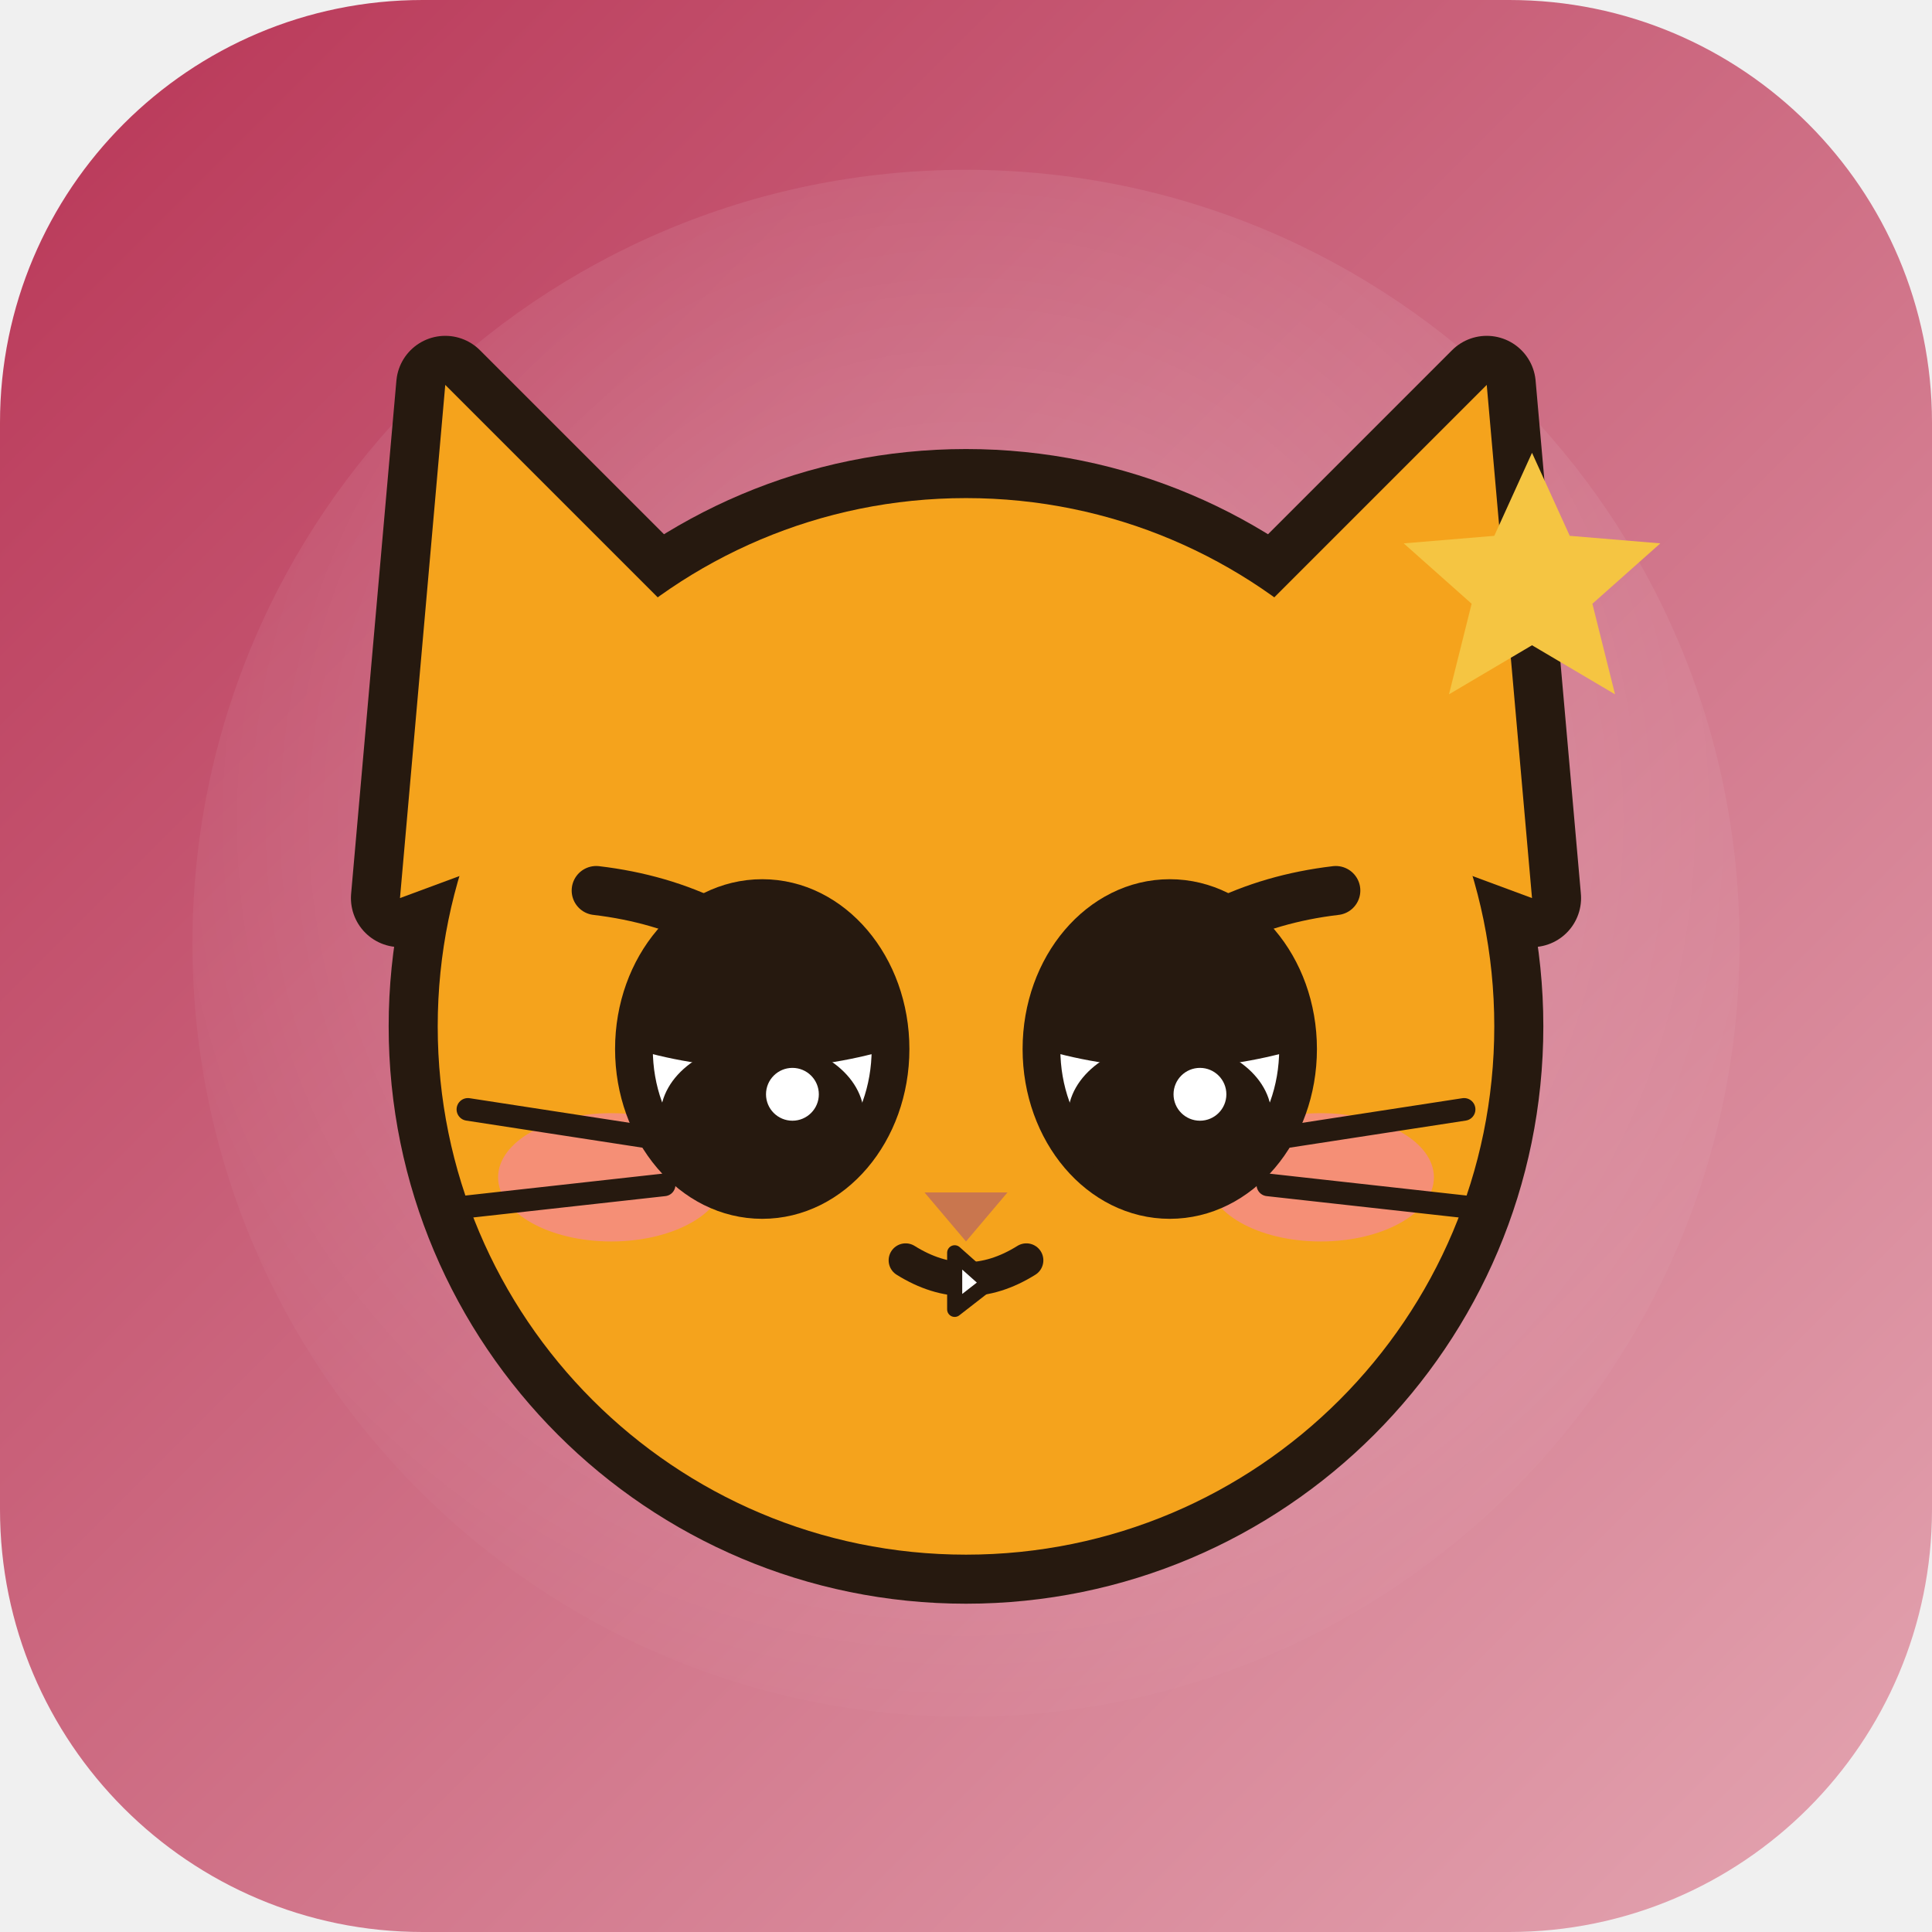
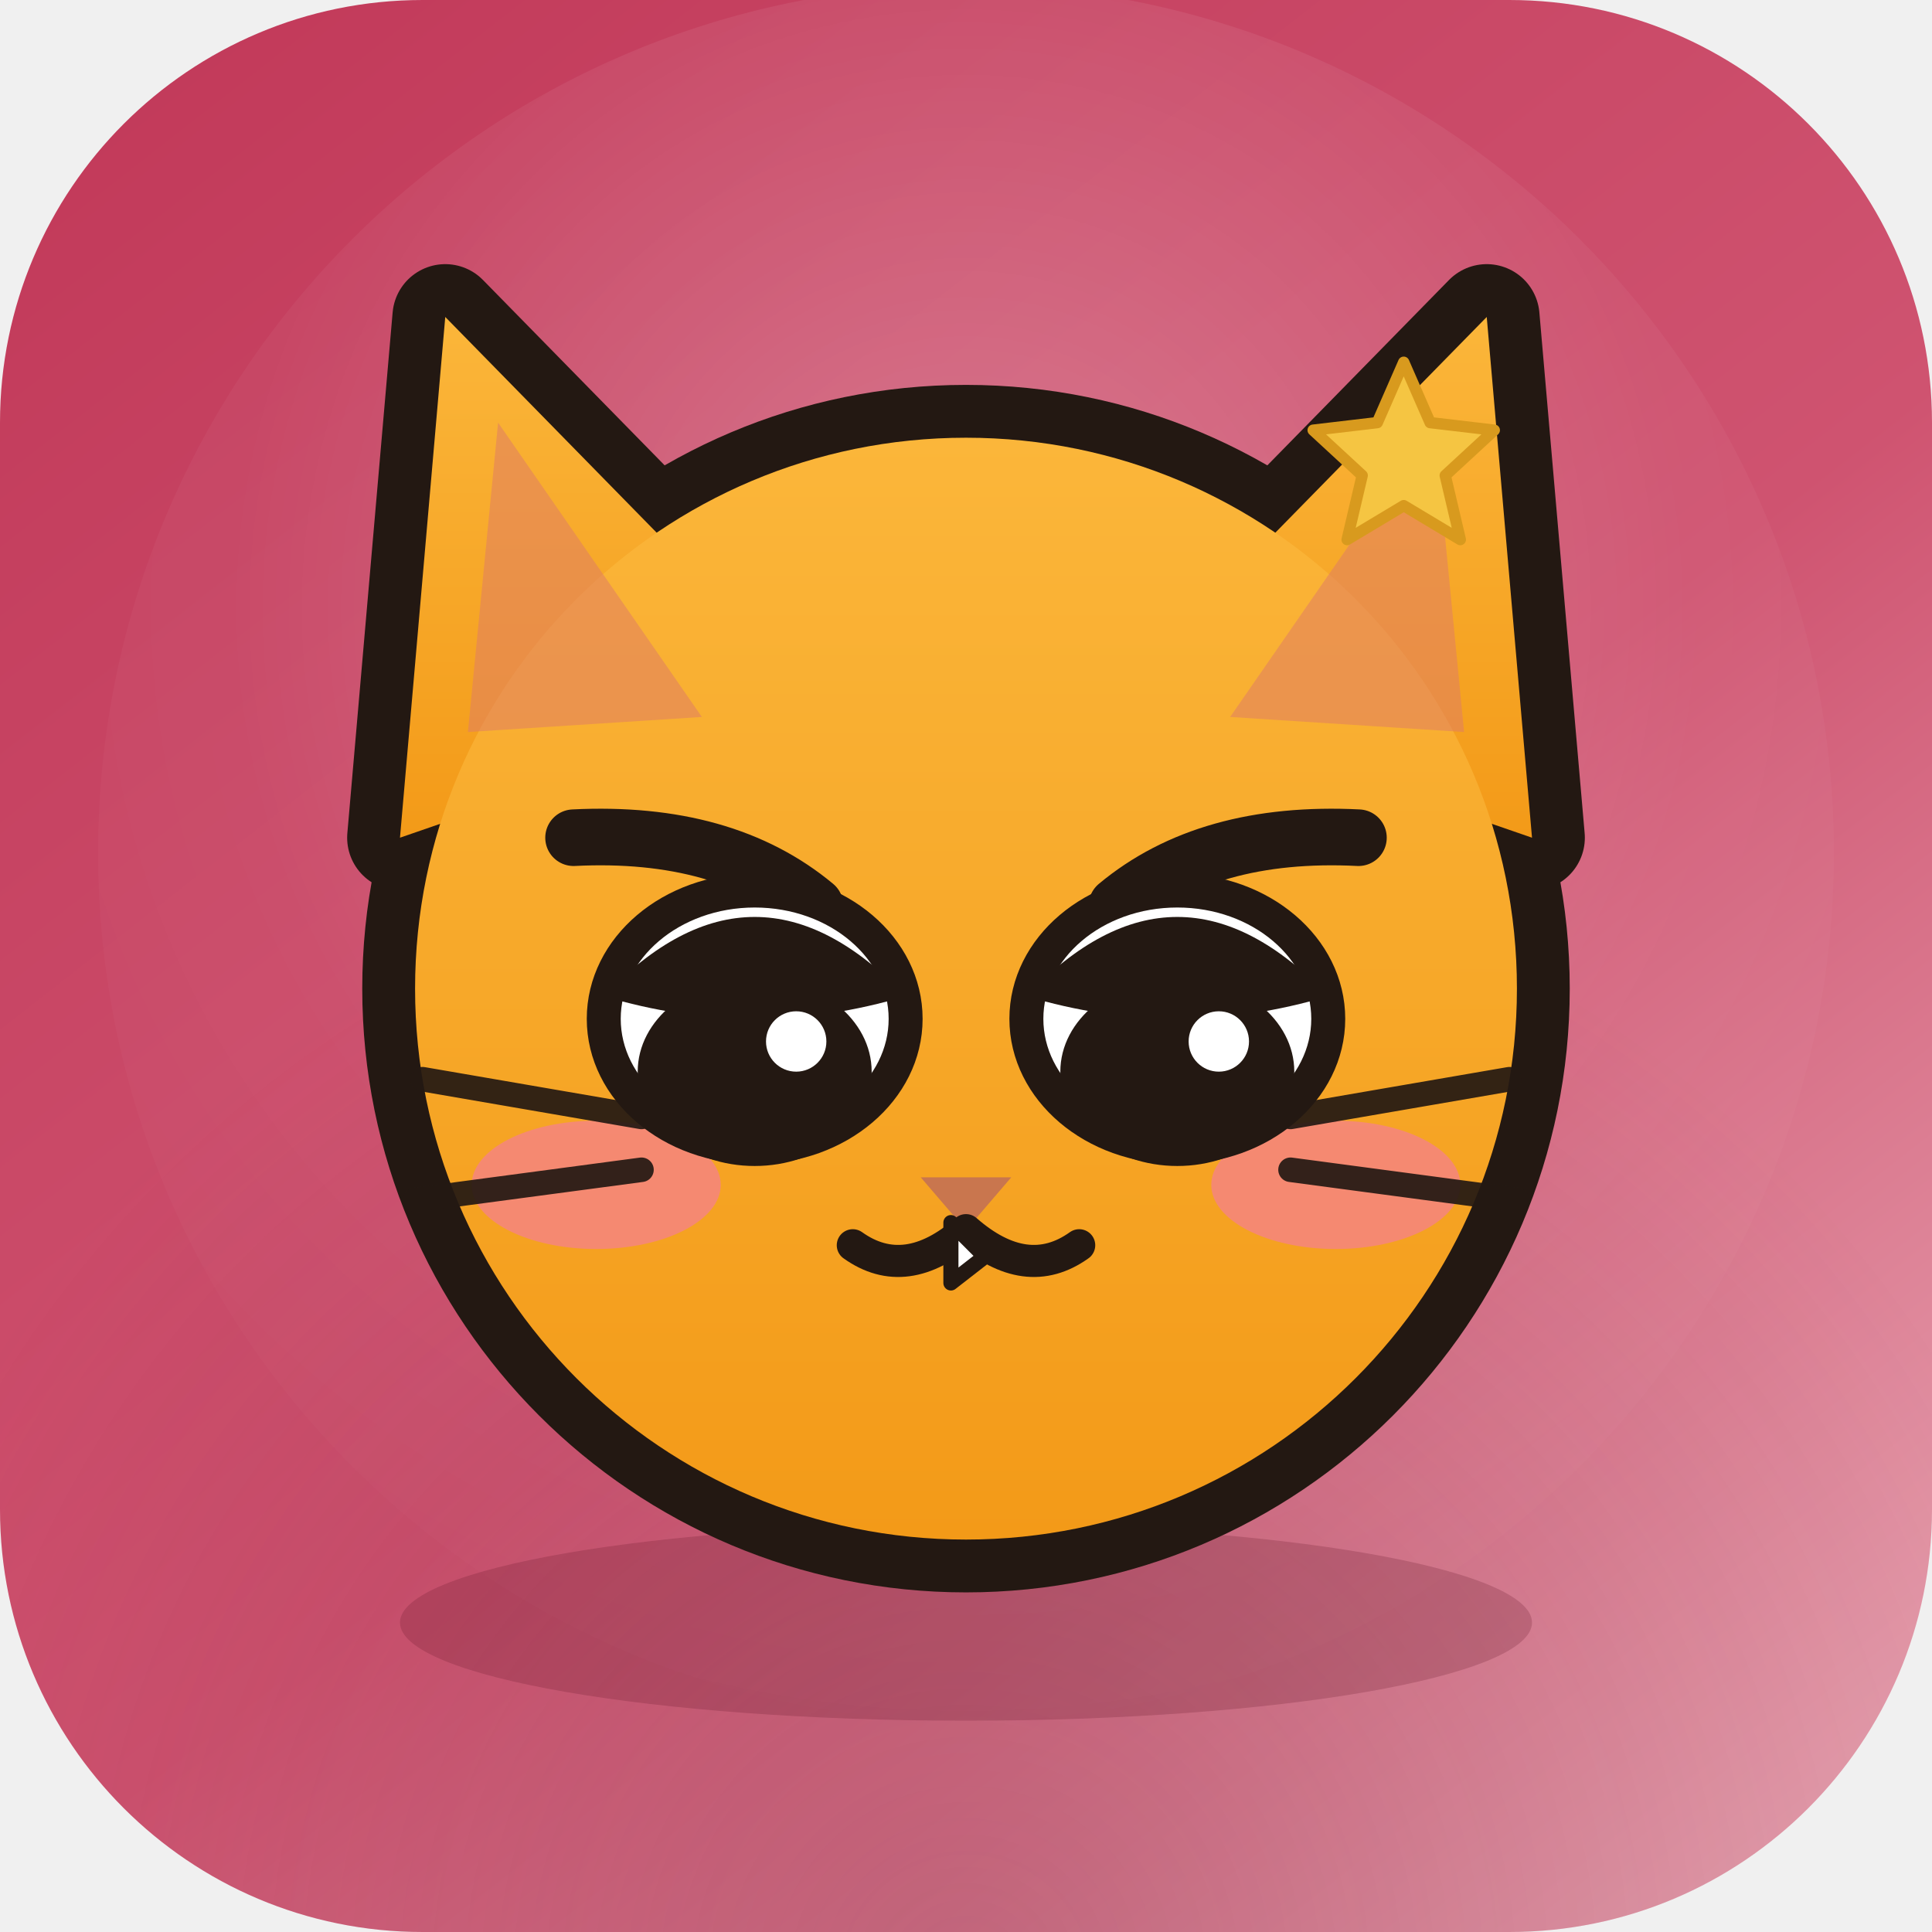
<svg xmlns="http://www.w3.org/2000/svg" width="512" height="512" viewBox="0 0 512 512" role="img" aria-label="Level Down — Gumi">
  <defs>
-     <linearGradient id="bg" x1="0" y1="0" x2="1" y2="1">
-       <stop offset="0" stop-color="#B83556" />
-       <stop offset="1" stop-color="#E4A6B2" />
+     <linearGradient id="bg" x1="0.12" y1="0" x2="0.9" y2="1">
+       <stop offset="0" stop-color="#C23A5A" />
+       <stop offset="0.55" stop-color="#CF5370" />
+       <stop offset="1" stop-color="#E7A3B1" />
    </linearGradient>
-     <radialGradient id="glow" cx="0.5" cy="0.42" r="0.62">
+     <radialGradient id="glow" cx="0.5" cy="0.36" r="0.7">
      <stop offset="0" stop-color="#ffffff" stop-opacity="0.26" />
+       <stop offset="0.6" stop-color="#ffffff" stop-opacity="0.04" />
      <stop offset="1" stop-color="#ffffff" stop-opacity="0" />
    </radialGradient>
+     <radialGradient id="vig" cx="0.5" cy="1.02" r="0.85">
+       <stop offset="0" stop-color="#7A1E38" stop-opacity="0.28" />
+       <stop offset="0.7" stop-color="#7A1E38" stop-opacity="0" />
+     </radialGradient>
+     <linearGradient id="fur" x1="0" y1="0" x2="0" y2="1">
+       <stop offset="0" stop-color="#FBB63A" />
+       <stop offset="1" stop-color="#F39A18" />
+     </linearGradient>
  </defs>
  <rect width="512" height="512" rx="112" fill="url(#bg)" />
-   <circle cx="256" cy="250" r="205" fill="url(#glow)" />
-   <g transform="translate(256 272)">
-     <g fill="#26190F" stroke="#26190F" stroke-width="26" stroke-linejoin="round">
-       <path d="M-150 -34 L-138 -170 L-42 -74 Z" />
-       <path d="M150 -34 L138 -170 L42 -74 Z" />
-       <circle cx="0" cy="0" r="140" />
+   <rect width="512" height="512" rx="112" fill="url(#vig)" />
+   <circle cx="256" cy="226" r="230" fill="url(#glow)" />
+   <ellipse cx="256" cy="430" rx="150" ry="26" fill="#5E1226" opacity="0.22" />
+   <g transform="translate(256 262)">
+     <g fill="#231812" stroke="#231812" stroke-width="28" stroke-linejoin="round">
+       <path d="M-150 -40 L-138 -178 L-40 -78 Z" />
+       <path d="M150 -40 L138 -178 L40 -78 Z" />
+       <circle cx="0" cy="0" r="146" />
    </g>
-     <g fill="#F5A31C">
-       <path d="M-150 -34 L-138 -170 L-42 -74 Z" />
-       <path d="M150 -34 L138 -170 L42 -74 Z" />
-       <circle cx="0" cy="0" r="140" />
+     <g fill="url(#fur)">
+       <path d="M-150 -40 L-138 -178 L-40 -78 Z" />
+       <path d="M150 -40 L138 -178 L40 -78 Z" />
+       <circle cx="0" cy="0" r="146" />
    </g>
-     <ellipse cx="-94" cy="40" rx="30" ry="17" fill="#F58C86" opacity="0.85" />
-     <ellipse cx="94" cy="40" rx="30" ry="17" fill="#F58C86" opacity="0.85" />
-     <g stroke="#26190F" stroke-width="6" stroke-linecap="round" fill="none">
-       <path d="M-80 30 l-52 -8 M-80 42 l-54 6 M80 30 l52 -8 M80 42 l54 6" />
+     <path d="M-132 -68 L-124 -150 L-70 -72 Z" fill="#E07E63" opacity="0.55" />
+     <path d="M132 -68 L124 -150 L70 -72 Z" fill="#E07E63" opacity="0.55" />
+     <ellipse cx="-98" cy="52" rx="33" ry="17" fill="#F5857F" opacity="0.85" />
+     <ellipse cx="98" cy="52" rx="33" ry="17" fill="#F5857F" opacity="0.85" />
+     <g stroke="#231812" stroke-width="6.5" stroke-linecap="round" fill="none" opacity="0.92">
+       <path d="M-86 34 l-58 -10 M-86 48 l-60 8 M86 34 l58 -10 M86 48 l60 8" />
    </g>
-     <path d="M-98 -36 q34 4 56 28 M98 -36 q-34 4 -56 28" stroke="#26190F" stroke-width="13" stroke-linecap="round" fill="none" />
-     <ellipse cx="-54" cy="6" rx="34" ry="40" fill="#fff" stroke="#26190F" stroke-width="10" />
-     <ellipse cx="54" cy="6" rx="34" ry="40" fill="#fff" stroke="#26190F" stroke-width="10" />
-     <ellipse cx="-54" cy="24" rx="27" ry="20" fill="#26190F" />
-     <ellipse cx="54" cy="24" rx="27" ry="20" fill="#26190F" />
-     <path d="M-88 6 A34 40 0 0 1 -20 6 Q-54 16 -88 6 Z" fill="#26190F" />
-     <path d="M20 6 A34 40 0 0 1 88 6 Q54 16 20 6 Z" fill="#26190F" />
-     <circle cx="-46" cy="18" r="7" fill="#fff" />
-     <circle cx="62" cy="18" r="7" fill="#fff" />
-     <path d="M-11 44 h22 l-11 13 z" fill="#C9764E" />
-     <path d="M-16 62 q16 10 32 0" stroke="#26190F" stroke-width="9" stroke-linecap="round" fill="none" />
-     <path d="M-3 60 l0 15 l9 -7 z" fill="#fff" stroke="#26190F" stroke-width="4" stroke-linejoin="round" />
-     <path d="M150 -152 l10 22 l24 2 l-18 16 l6 24 l-22 -13 l-22 13 l6 -24 l-18 -16 l24 -2 z" fill="#F5C542" />
+     <path d="M-104 -40 q40 -2 64 18" stroke="#231812" stroke-width="15" stroke-linecap="round" fill="none" />
+     <path d="M104 -40 q-40 -2 -64 18" stroke="#231812" stroke-width="15" stroke-linecap="round" fill="none" />
+     <g>
+       <ellipse cx="-56" cy="8" rx="40" ry="34" fill="#fff" stroke="#231812" stroke-width="9" />
+       <ellipse cx="-56" cy="22" rx="31" ry="25" fill="#231812" />
+       <path d="M-96 2 Q-56 -40 -16 2 Q-56 14 -96 2 Z" fill="#231812" />
+       <circle cx="-45" cy="14" r="8" fill="#fff" />
+       <ellipse cx="56" cy="8" rx="40" ry="34" fill="#fff" stroke="#231812" stroke-width="9" />
+       <ellipse cx="56" cy="22" rx="31" ry="25" fill="#231812" />
+       <path d="M16 2 Q56 -40 96 2 Q56 14 16 2 Z" fill="#231812" />
+       <circle cx="67" cy="14" r="8" fill="#fff" />
+     </g>
+     <path d="M-12 50 h24 l-12 14 z" fill="#C9764E" />
+     <path d="M0 64 q-16 14 -30 4 M0 64 q16 14 30 4" stroke="#231812" stroke-width="8.5" stroke-linecap="round" fill="none" />
+     <path d="M-4 62 l0 16 l9 -7 z" fill="#fff" stroke="#231812" stroke-width="4" stroke-linejoin="round" />
+   </g>
+   <g transform="translate(372 120)">
+     <path d="M0 -24 l7 16 l17 2 l-13 12 l4 17 l-15 -9 l-15 9 l4 -17 l-13 -12 l17 -2 z" fill="#F5C542" stroke="#D89A1E" stroke-width="3" stroke-linejoin="round" />
  </g>
</svg>
